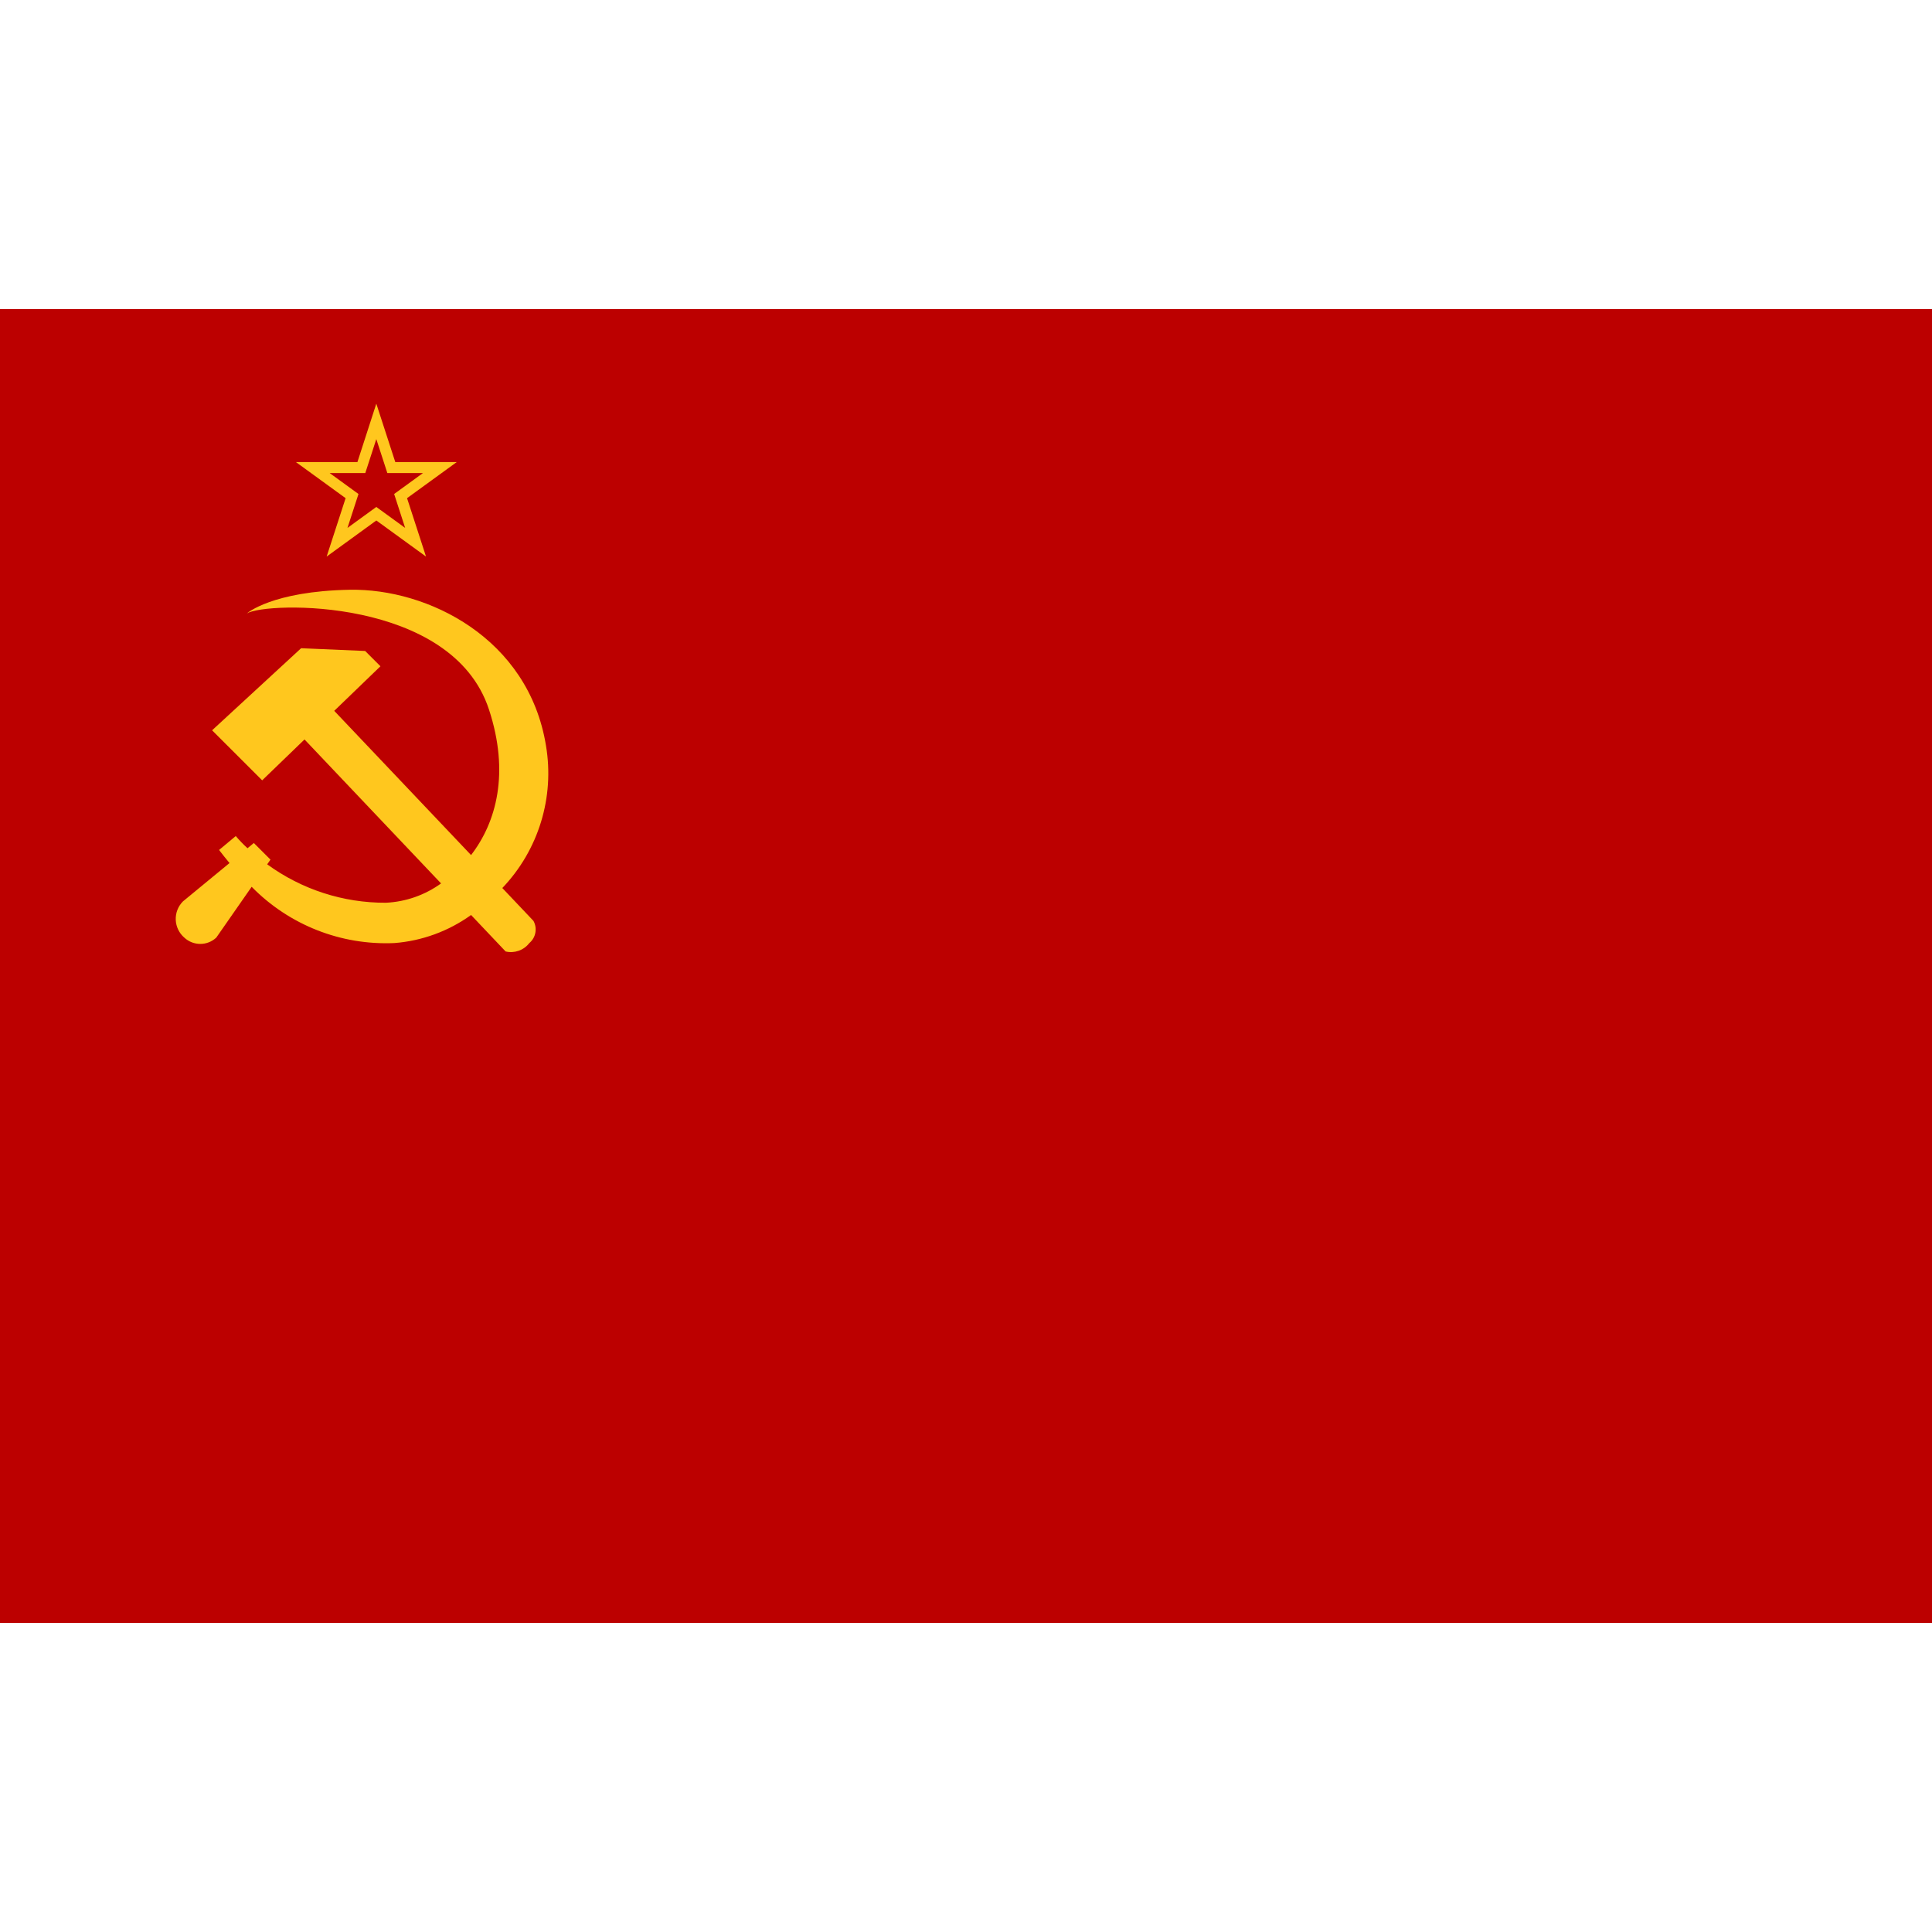
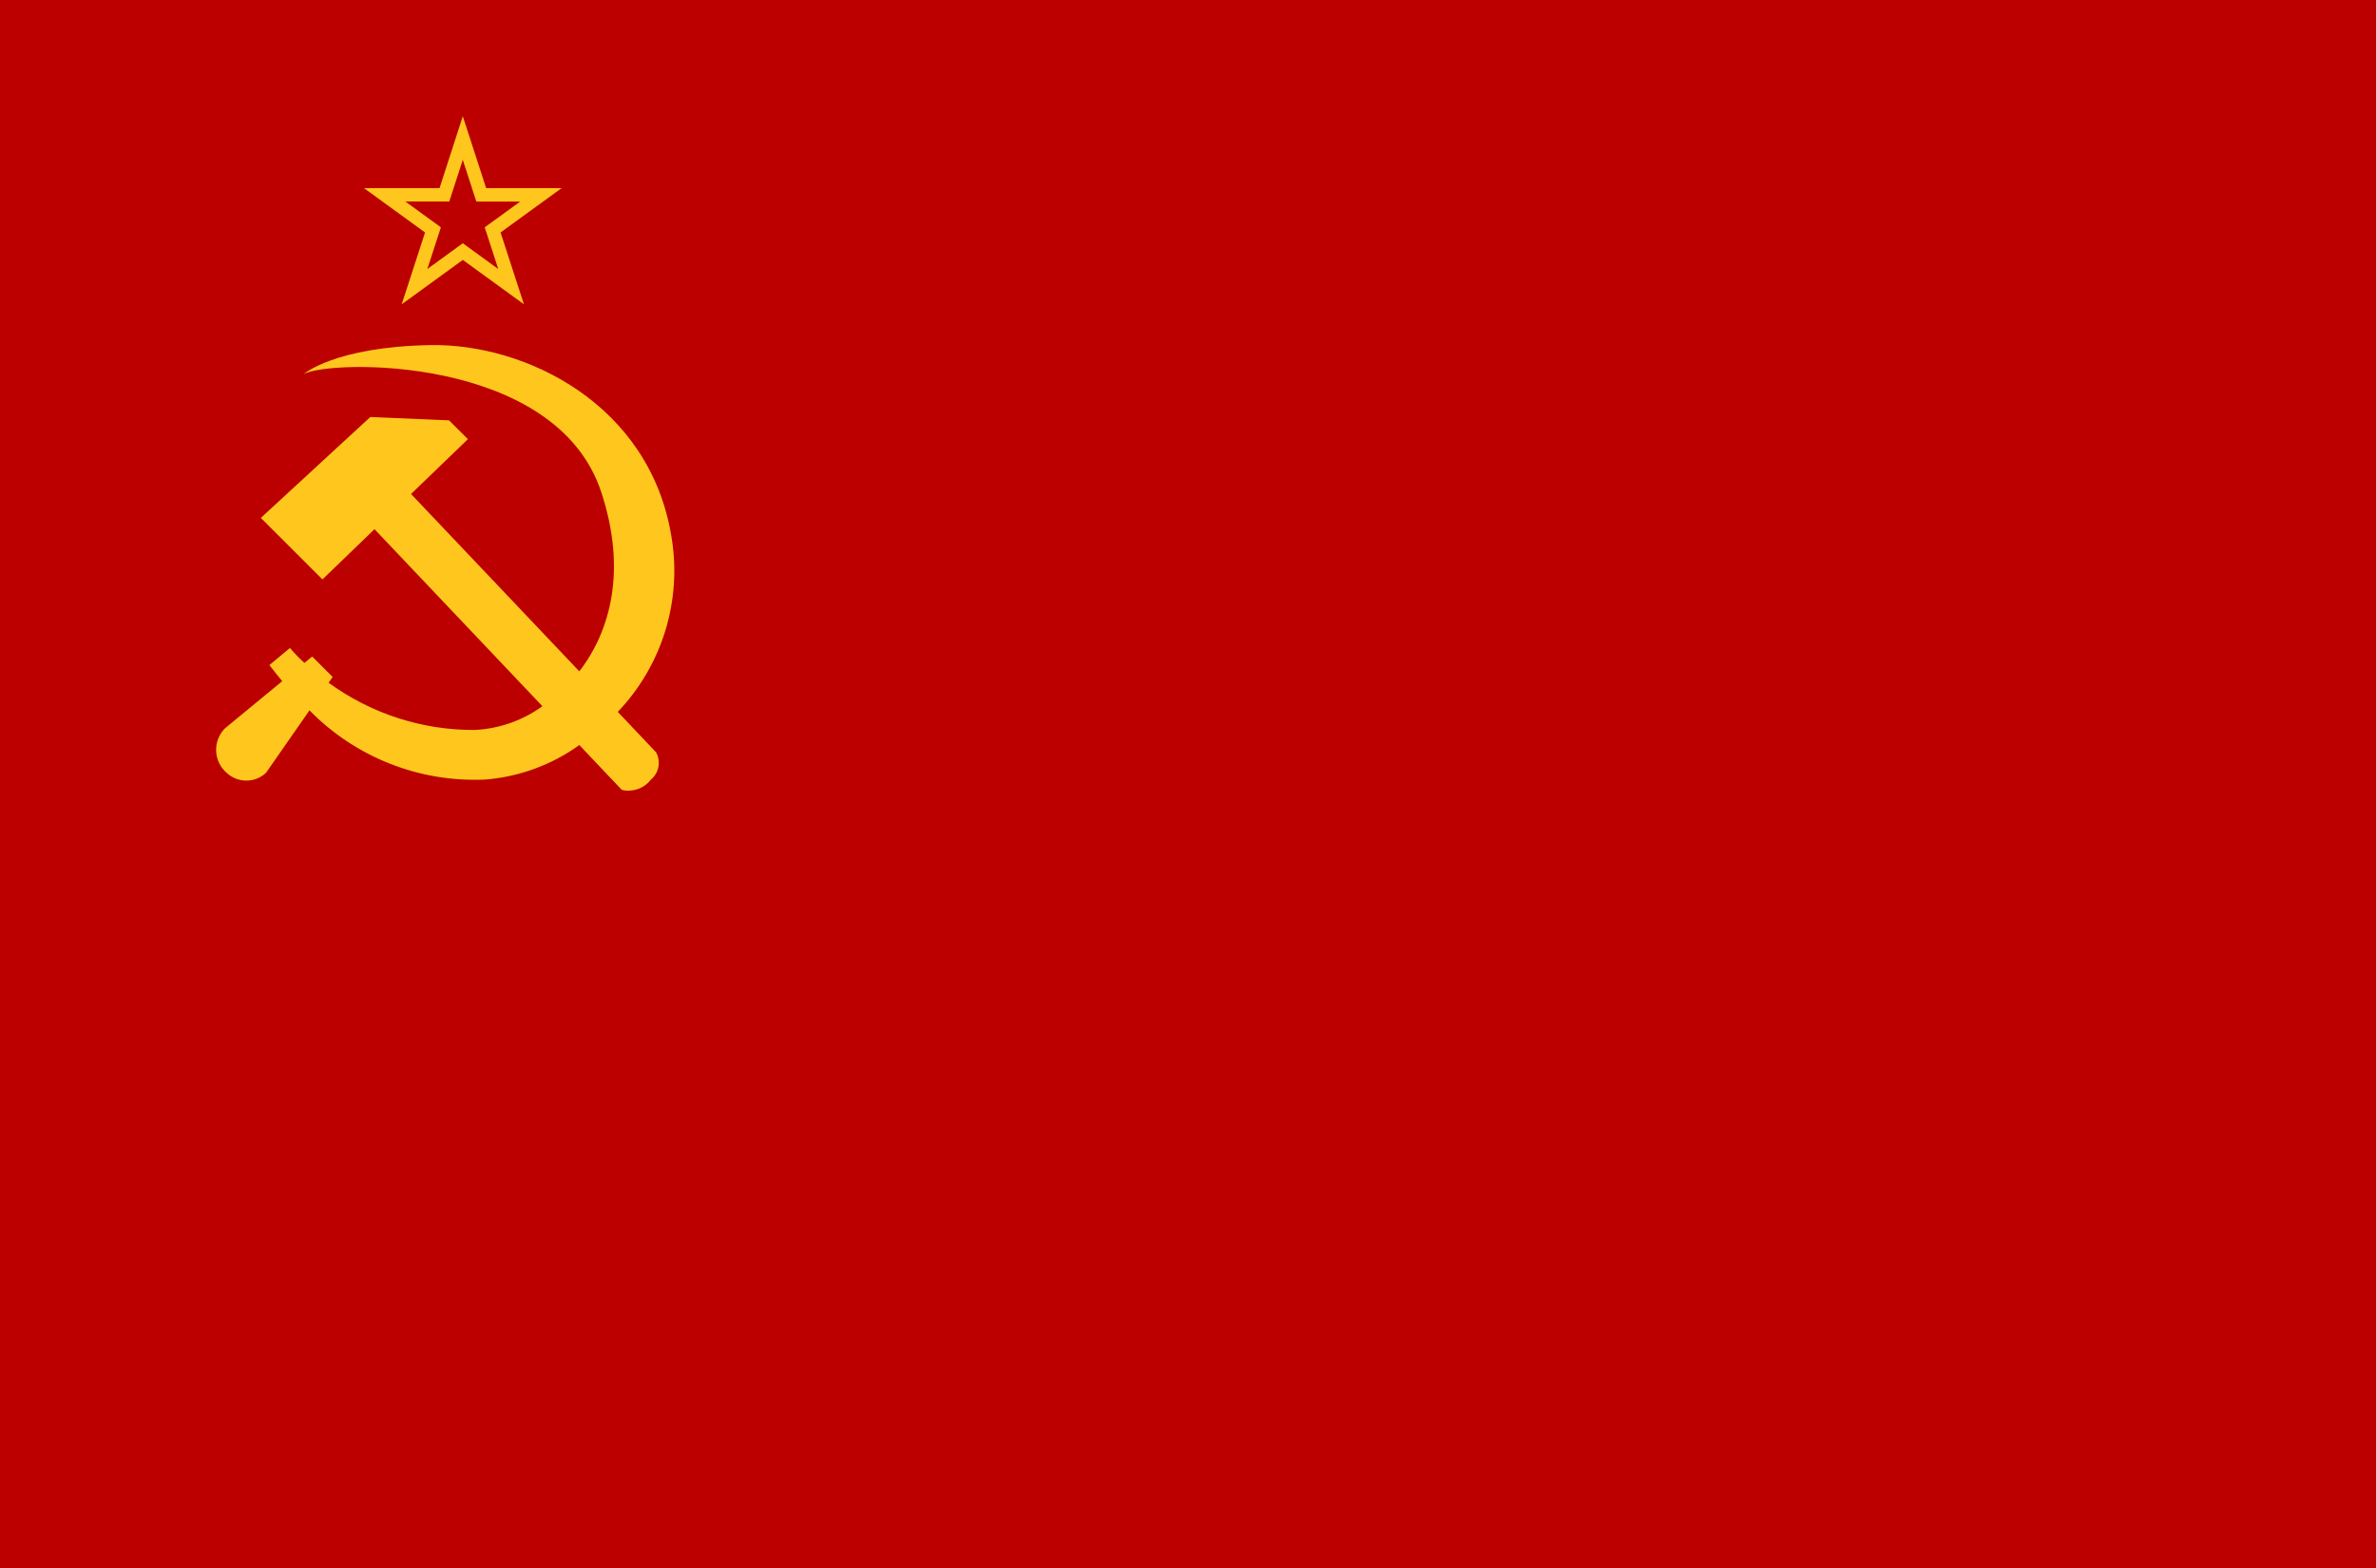
- <svg xmlns="http://www.w3.org/2000/svg" id="USSR" width="100" height="100" viewBox="0 0 100 100">
+ <svg xmlns="http://www.w3.org/2000/svg" id="country_ussr" width="100" height="66" viewBox="0 0 100 66">
  <defs>
    <style>
      .cls-1 {
        fill: #bc0000;
      }

      .cls-2 {
        fill: #ffc71e;
        fill-rule: evenodd;
      }
    </style>
  </defs>
-   <g id="country_ussr">
-     <rect class="cls-1" y="16" width="100" height="68" />
-     <path class="cls-2" d="M26,45.964l1.611,1.7a0.92,0.92,0,0,1-.216,1.152,1.2,1.2,0,0,1-1.224.432L24.382,47.36a7.831,7.831,0,0,1-3.972,1.453A9.729,9.729,0,0,1,13.026,45.9l-1.831,2.63a1.212,1.212,0,0,1-1.656,0,1.282,1.282,0,0,1-.072-1.872l2.413-1.987q-0.274-.327-0.541-0.677l0.864-.72a6.923,6.923,0,0,0,.608.63l0.328-.27L14,44.494l-0.17.243a10.339,10.339,0,0,0,6.146,1.989,5.3,5.3,0,0,0,2.853-1l-7.067-7.452L13.57,40.39,10.978,37.8l4.608-4.248L18.9,33.694l0.792,0.792L17.3,36.793l7.082,7.465c1.314-1.705,2.005-4.258.925-7.54-1.915-5.821-11.52-5.58-12.528-4.968,0,0,1.3-1.152,5.328-1.224s9.247,2.5,10.152,8.064A8.6,8.6,0,0,1,26,45.964Z" />
-     <path class="cls-2" d="M19.478,22.728l0.443,1.364,0.127,0.392h1.846l-1.16.843-0.333.242,0.127,0.392,0.443,1.364-1.16-.843-0.333-.242-0.333.242-1.16.843,0.443-1.364,0.127-.392-0.333-.242-1.16-.843h1.846l0.127-.392,0.443-1.364m0-1.835L18.5,23.917H15.317l2.572,1.868-0.982,3.023,2.572-1.868,2.572,1.868-0.982-3.023,2.572-1.868H20.46l-0.982-3.023h0Z" />
-   </g>
+   <rect class="cls-1" width="100" height="66" />
+   <path class="cls-2" d="M26,29.964l1.611,1.7a0.92,0.92,0,0,1-.216,1.152,1.2,1.2,0,0,1-1.224.432L24.382,31.36a7.832,7.832,0,0,1-3.972,1.453A9.729,9.729,0,0,1,13.026,29.9l-1.831,2.63a1.212,1.212,0,0,1-1.656,0,1.282,1.282,0,0,1-.072-1.872l2.413-1.987q-0.274-.327-0.541-0.677l0.864-.72a6.923,6.923,0,0,0,.608.63l0.328-.27L14,28.494l-0.17.243a10.339,10.339,0,0,0,6.146,1.989,5.3,5.3,0,0,0,2.853-1l-7.067-7.452L13.57,24.39,10.978,21.8l4.608-4.248L18.9,17.694l0.792,0.792L17.3,20.793l7.082,7.465c1.314-1.705,2.005-4.258.925-7.54-1.915-5.821-11.52-5.58-12.528-4.968,0,0,1.3-1.152,5.328-1.224s9.247,2.5,10.152,8.064A8.6,8.6,0,0,1,26,29.964ZM19.478,6.728l0.443,1.364,0.127,0.392h1.846l-1.16.843L20.4,9.568,20.528,9.96l0.443,1.364-1.16-.843-0.333-.242-0.333.242-1.16.843L18.428,9.96l0.127-.392-0.333-.242-1.16-.843h1.846l0.127-.392,0.443-1.364m0-1.834L18.5,7.917H15.317l2.572,1.868-0.982,3.023,2.572-1.868,2.572,1.868L21.067,9.785l2.572-1.868H20.46L19.478,4.893h0Z" />
</svg>
